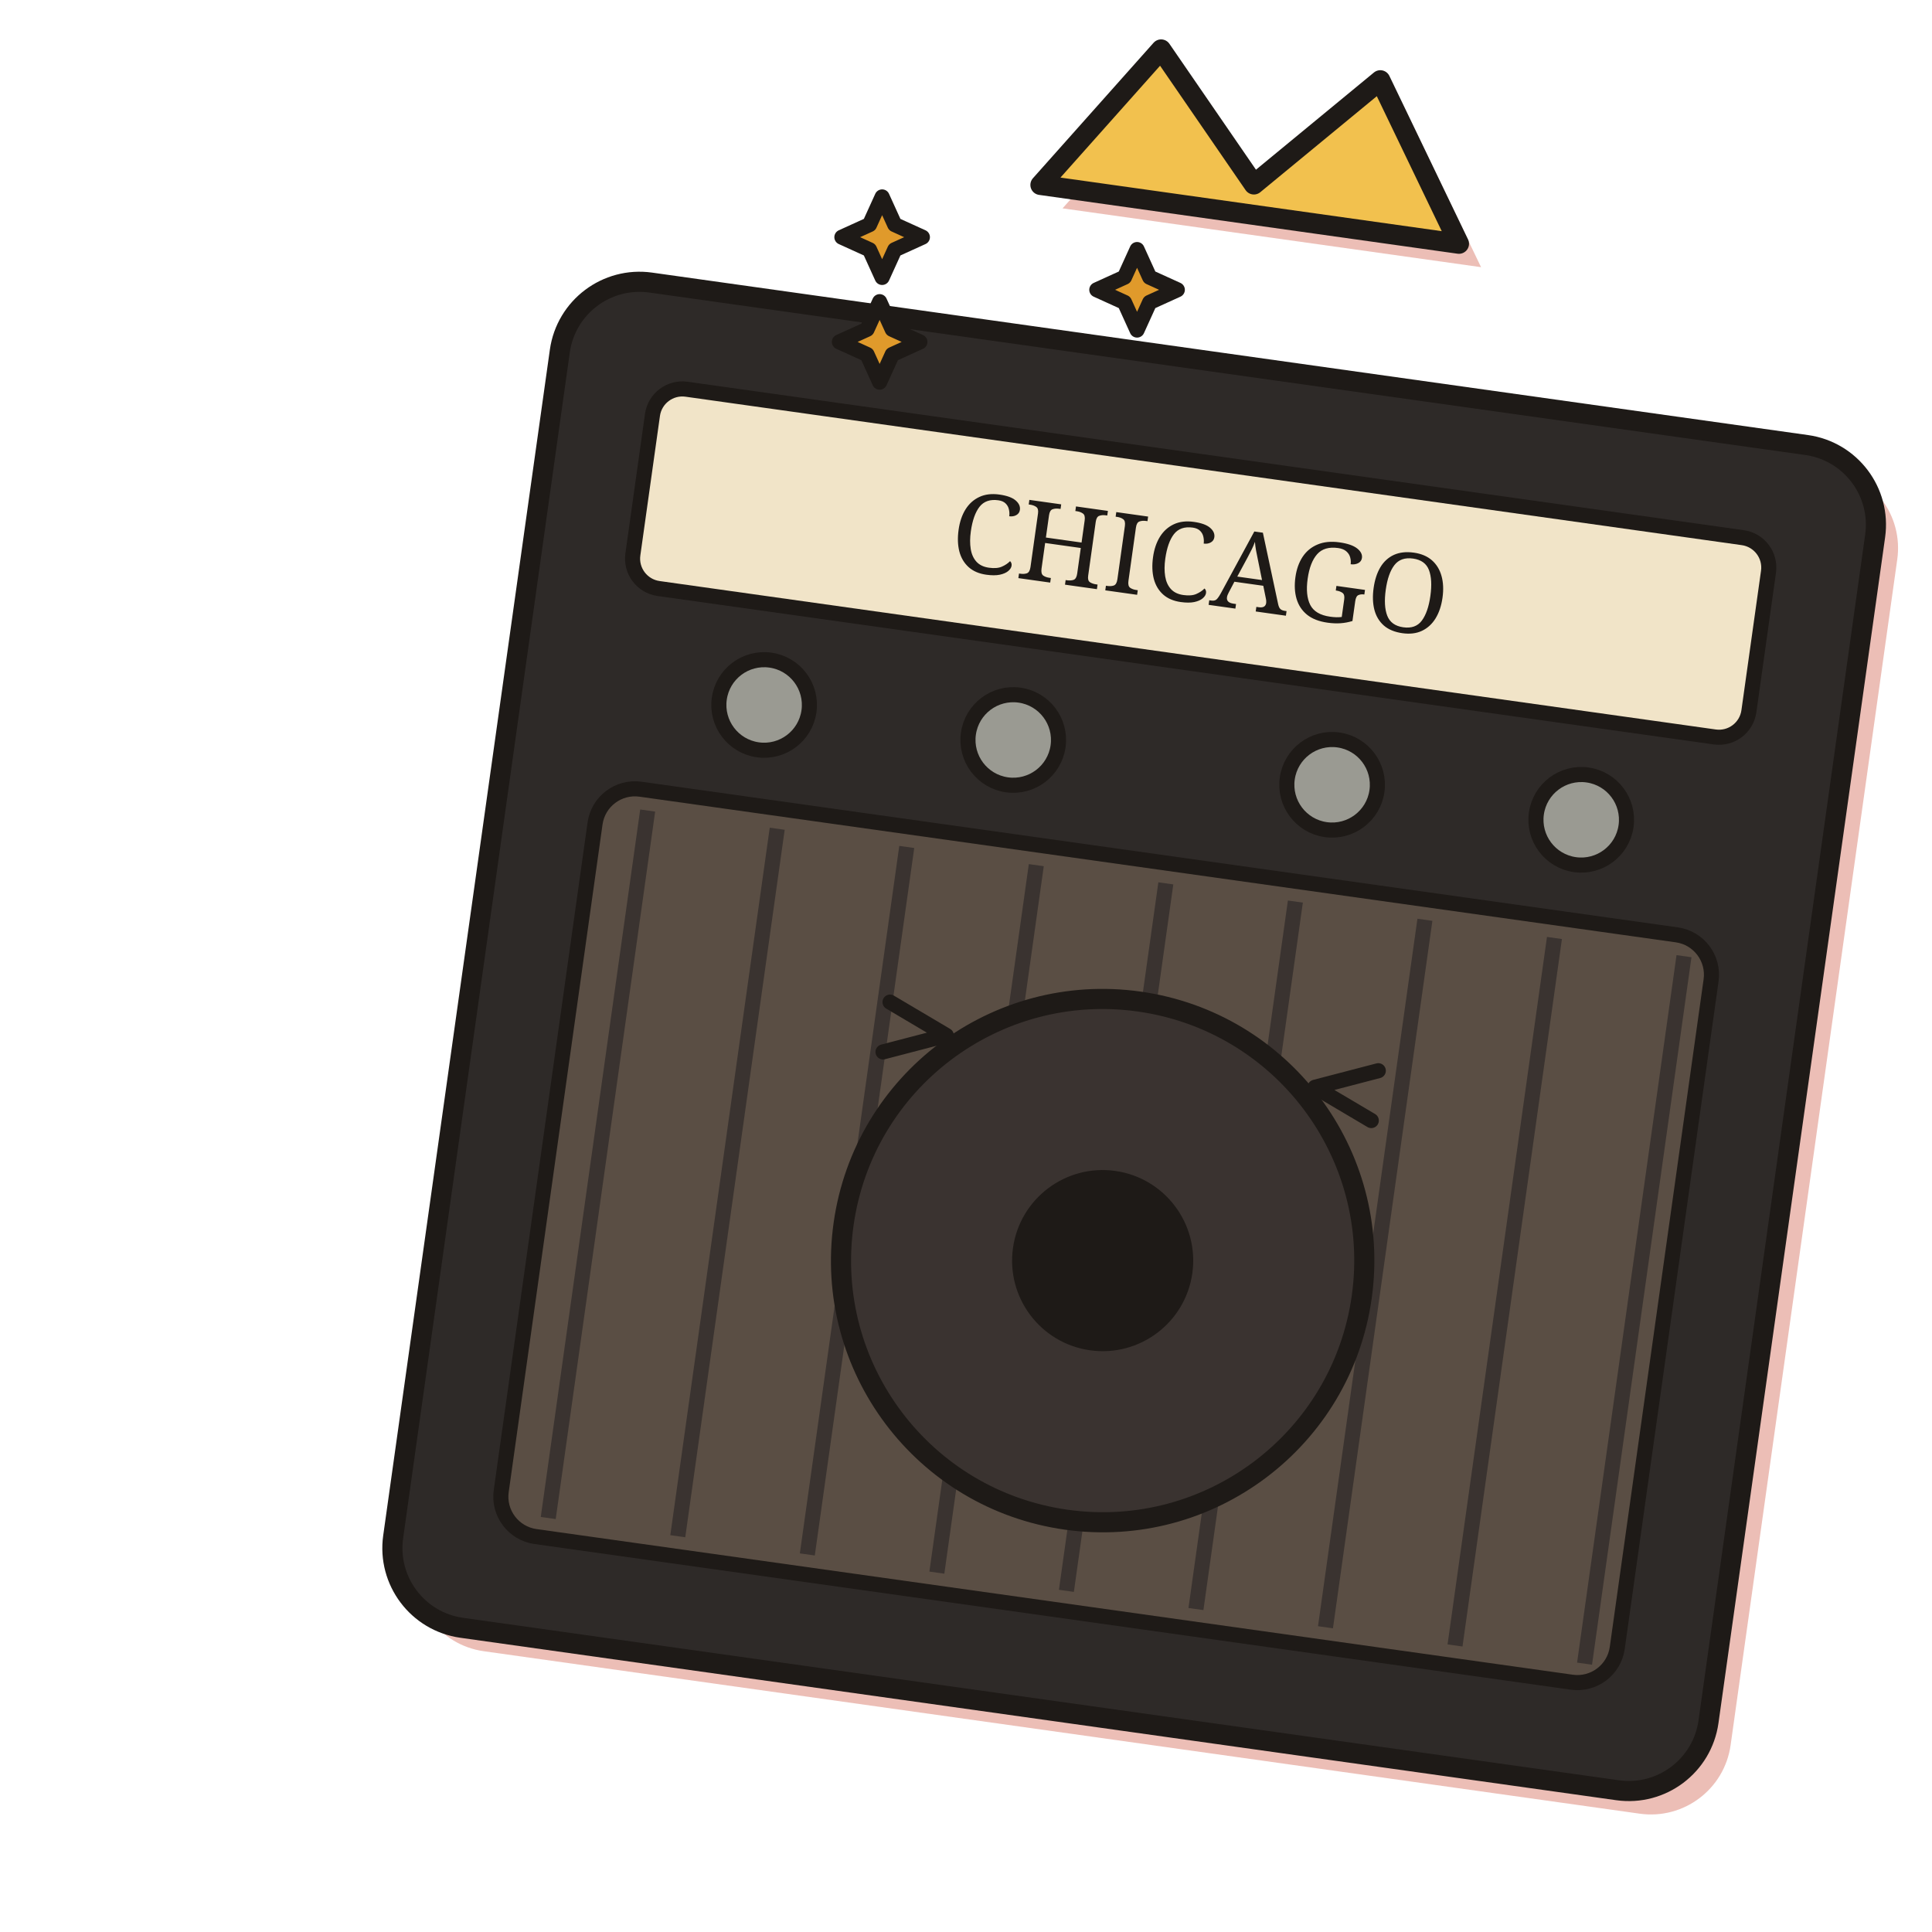
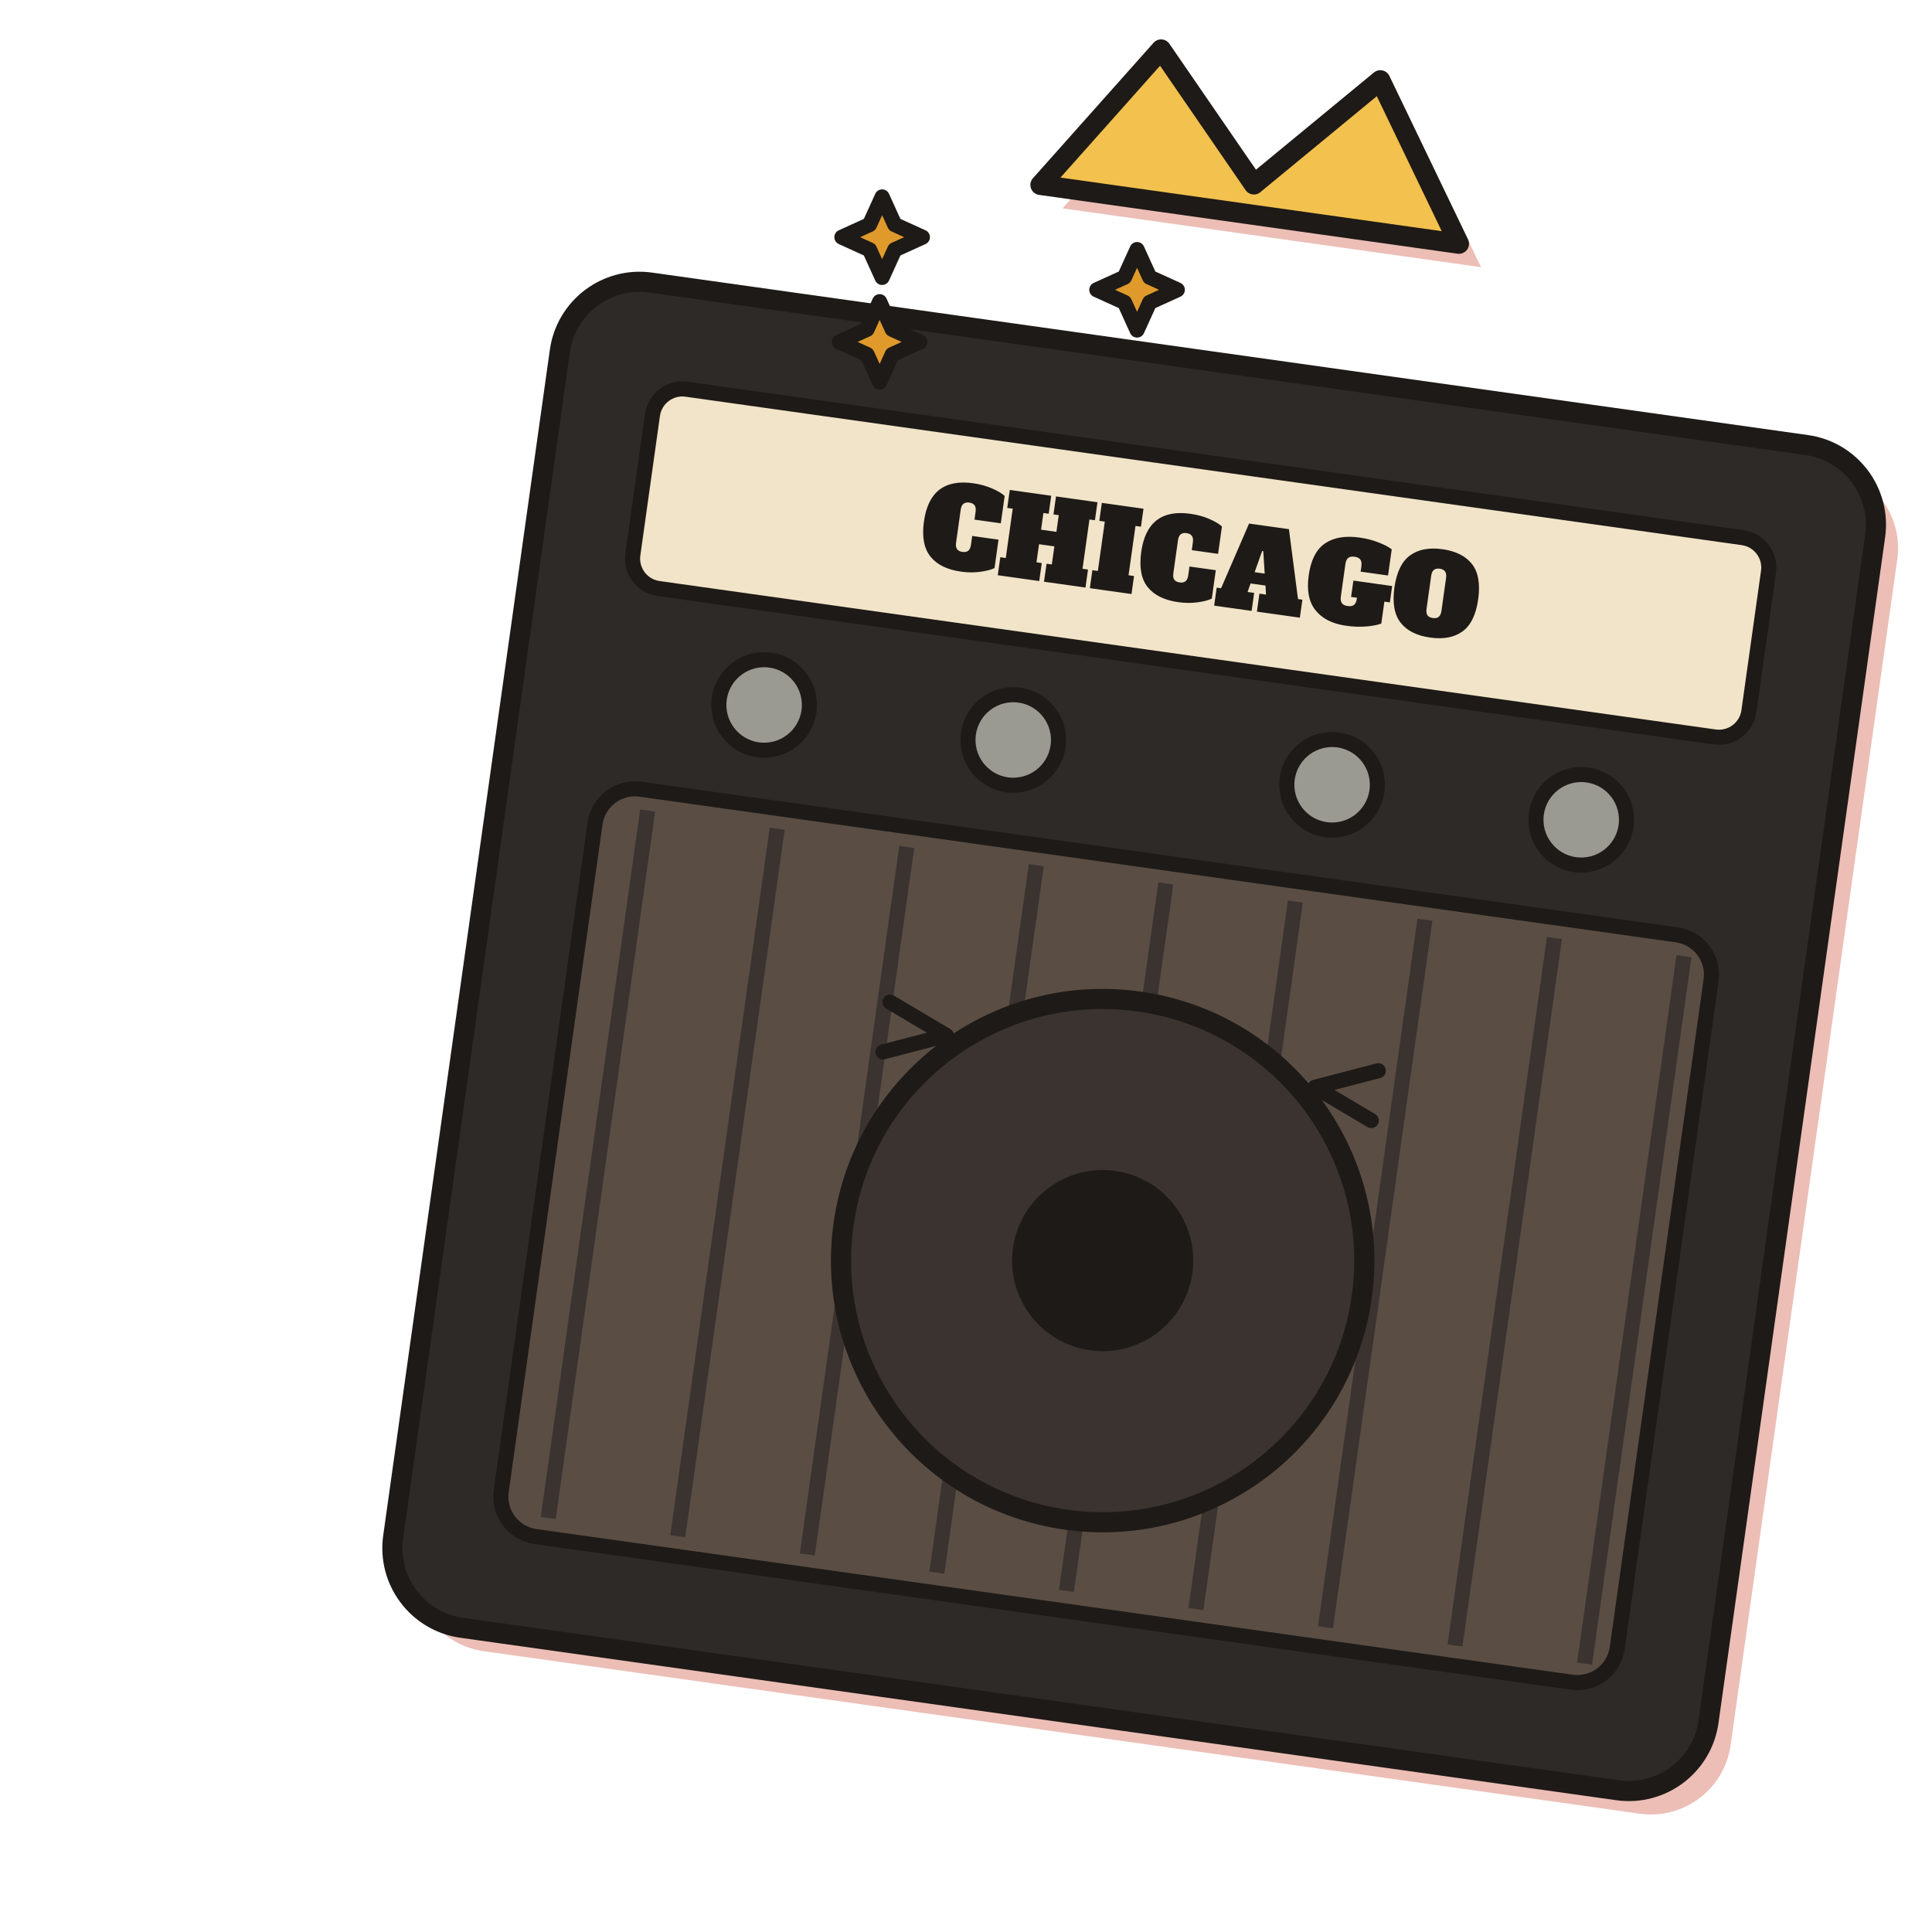
<svg xmlns="http://www.w3.org/2000/svg" width="384" height="384" viewBox="0 0 384 384">
  <g transform="translate(19.2 0) rotate(8 192 307.2)">
    <g transform="translate(5 4)" opacity=".35">
      <rect x="60" y="70" width="264" height="270" rx="16" fill="#C8442F" stroke="none" stroke-width="4" stroke-linejoin="round" stroke-linecap="round" />
      <rect x="80" y="90" width="224" height="40" rx="6" fill="#C8442F" stroke="none" stroke-width="3" stroke-linejoin="round" stroke-linecap="round" />
-       <text x="192" y="118" text-anchor="middle" font-family="'Alfa Slab One', Georgia" font-size="22" fill="#C8442F">CHICAGO</text>
+       <path d="M145.05 118.31Q140.89 118.31 138.64 116.20Q136.38 114.08 136.38 109.44L136.38 109.44Q136.38 100.58 145.01 100.58L145.01 100.58Q147.10 100.58 148.89 101.08Q150.68 101.59 151.56 102.20L151.56 102.20L151.56 107.70L146.28 107.70L146.28 106.12Q146.28 105.28 145.91 104.89Q145.54 104.49 144.79 104.49L144.79 104.49Q144.04 104.49 143.67 104.89Q143.29 105.28 143.29 106.12L143.29 106.12L143.29 112.76Q143.29 113.60 143.67 114.00Q144.04 114.39 144.79 114.39L144.79 114.39Q145.54 114.39 145.91 114.00Q146.28 113.60 146.28 112.76L146.28 112.76L146.28 110.98L151.56 110.98L151.56 116.68Q150.66 117.30 148.89 117.80Q147.12 118.31 145.05 118.31L145.05 118.31ZM170.00 100.88L170.00 104.49L168.90 104.49L168.90 114.39L170.00 114.39L170.00 118L161.68 118L161.68 114.39L162.74 114.39L162.74 110.76L159.66 110.76L159.66 114.39L160.72 114.39L160.72 118L152.40 118L152.40 114.39L153.50 114.39L153.50 104.49L152.40 104.49L152.40 100.88L160.72 100.88L160.72 104.49L159.66 104.49L159.66 107.84L162.74 107.84L162.74 104.49L161.68 104.49L161.68 100.88L170.00 100.88ZM179.24 118L170.88 118L170.88 114.39L171.98 114.39L171.98 104.49L170.88 104.49L170.88 100.88L179.24 100.88L179.24 104.49L178.14 104.49L178.14 114.39L179.24 114.39L179.24 118ZM188.66 118.31Q184.50 118.31 182.24 116.20Q179.99 114.08 179.99 109.44L179.99 109.44Q179.99 100.58 188.61 100.58L188.61 100.58Q190.70 100.58 192.50 101.08Q194.29 101.59 195.17 102.20L195.17 102.20L195.17 107.70L189.89 107.70L189.89 106.12Q189.89 105.28 189.51 104.89Q189.14 104.49 188.39 104.49L188.39 104.49Q187.64 104.49 187.27 104.89Q186.90 105.28 186.90 106.12L186.90 106.12L186.90 112.76Q186.90 113.60 187.27 114.00Q187.64 114.39 188.39 114.39L188.39 114.39Q189.14 114.39 189.51 114.00Q189.89 113.60 189.89 112.76L189.89 112.76L189.89 110.98L195.17 110.98L195.17 116.68Q194.27 117.30 192.50 117.80Q190.72 118.31 188.66 118.31L188.66 118.31ZM208.43 100.88L212.15 114.39L213.03 114.39L213.03 118L204.41 118L204.41 114.39L205.73 114.39L205.38 112.63L202.38 112.63L202.03 114.39L203.35 114.39L203.35 118L195.83 118L195.83 114.39L196.71 114.39L200.43 100.88L208.43 100.88ZM203.77 105.92L202.87 110.30L204.89 110.30L203.99 105.92L203.77 105.92ZM230.32 109.22L230.32 112.50L229.22 112.50L229.22 116.90Q228.26 117.45 226.40 117.88Q224.54 118.31 222.38 118.31L222.38 118.31Q218.27 118.31 215.94 116.14Q213.60 113.97 213.60 109.44L213.60 109.44Q213.60 104.80 215.92 102.69Q218.25 100.58 222.56 100.58L222.56 100.58Q224.65 100.58 226.47 101.02Q228.30 101.46 229.22 102.01L229.22 102.01L229.22 107.26L223.72 107.26L223.72 106.23Q223.72 105.31 223.34 104.90Q222.95 104.49 222.12 104.49L222.12 104.49Q221.28 104.49 220.90 104.90Q220.51 105.31 220.51 106.23L220.51 106.23L220.51 112.65Q220.51 113.58 220.90 113.98Q221.28 114.39 222.12 114.39L222.12 114.39Q222.95 114.39 223.34 113.98Q223.72 113.58 223.72 112.65L223.72 112.65L223.72 112.50L222.54 112.50L222.54 109.22L230.32 109.22ZM239.21 118.31Q235.19 118.31 233.00 116.20Q230.81 114.08 230.81 109.44L230.81 109.44Q230.81 104.80 233.00 102.69Q235.19 100.58 239.21 100.58L239.21 100.58Q243.24 100.58 245.43 102.69Q247.62 104.80 247.62 109.44L247.62 109.44Q247.62 114.08 245.43 116.20Q243.24 118.31 239.21 118.31L239.21 118.31ZM239.21 114.39Q239.96 114.39 240.33 114.00Q240.71 113.60 240.71 112.76L240.71 112.76L240.71 106.12Q240.71 105.28 240.33 104.89Q239.96 104.49 239.21 104.49L239.21 104.49Q238.46 104.49 238.09 104.89Q237.72 105.28 237.72 106.12L237.72 106.12L237.72 112.76Q237.72 113.62 238.09 114.01Q238.46 114.39 239.21 114.39L239.21 114.39Z" fill="#C8442F" />
      <circle cx="110" cy="150" r="9" fill="#C8442F" stroke="none" stroke-width="3" stroke-linejoin="round" stroke-linecap="round" />
      <circle cx="160" cy="150" r="9" fill="#C8442F" stroke="none" stroke-width="3" stroke-linejoin="round" stroke-linecap="round" />
      <circle cx="224" cy="150" r="9" fill="#C8442F" stroke="none" stroke-width="3" stroke-linejoin="round" stroke-linecap="round" />
      <circle cx="274" cy="150" r="9" fill="#C8442F" stroke="none" stroke-width="3" stroke-linejoin="round" stroke-linecap="round" />
      <rect x="80" y="170" width="224" height="150" rx="8" fill="#C8442F" stroke="none" stroke-width="3" stroke-linejoin="round" stroke-linecap="round" />
      <path d="M90 174v142" stroke="none" stroke-width="3" />
      <path d="M116 174v142" stroke="none" stroke-width="3" />
      <path d="M142 174v142" stroke="none" stroke-width="3" />
      <path d="M168 174v142" stroke="none" stroke-width="3" />
      <path d="M194 174v142" stroke="none" stroke-width="3" />
      <path d="M220 174v142" stroke="none" stroke-width="3" />
      <path d="M246 174v142" stroke="none" stroke-width="3" />
      <path d="M272 174v142" stroke="none" stroke-width="3" />
      <path d="M298 174v142" stroke="none" stroke-width="3" />
      <circle cx="192" cy="250" r="52" fill="#C8442F" stroke="none" stroke-width="4" stroke-linejoin="round" stroke-linecap="round" />
      <circle cx="192" cy="250" r="18" fill="#C8442F" />
      <path d="M143 205l12 5-12 5M241 205l-12 5 12 5" fill="#C8442F" stroke="none" stroke-width="3" stroke-linejoin="round" stroke-linecap="round" />
      <path d="M150 40l20 -30 22 24 22 -24 20 30z" fill="#C8442F" stroke="none" stroke-width="4" stroke-linejoin="round" stroke-linecap="round" />
    </g>
    <rect x="60" y="70" width="264" height="270" rx="16" fill="#2E2A28" stroke="#1E1A17" stroke-width="4" stroke-linejoin="round" stroke-linecap="round" />
    <rect x="80" y="90" width="224" height="40" rx="6" fill="#F1E4C8" stroke="#1E1A17" stroke-width="3" stroke-linejoin="round" stroke-linecap="round" />
-     <text x="192" y="118" text-anchor="middle" font-family="'Alfa Slab One', Georgia" font-size="22" fill="#1E1A17">CHICAGO</text>
+     <path d="M145.05 118.31Q140.89 118.31 138.64 116.20Q136.38 114.08 136.38 109.44L136.38 109.44Q136.38 100.58 145.01 100.58L145.01 100.58Q147.10 100.58 148.89 101.08Q150.68 101.59 151.56 102.20L151.56 102.20L151.56 107.70L146.28 107.70L146.28 106.12Q146.28 105.28 145.91 104.89Q145.54 104.49 144.79 104.49L144.79 104.49Q144.04 104.49 143.67 104.89Q143.29 105.28 143.29 106.12L143.29 106.12L143.29 112.76Q143.29 113.60 143.67 114.00Q144.04 114.39 144.79 114.39L144.79 114.39Q145.54 114.39 145.91 114.00Q146.28 113.60 146.28 112.76L146.28 112.76L146.28 110.98L151.56 110.98L151.56 116.68Q150.66 117.30 148.89 117.80Q147.12 118.31 145.05 118.31L145.05 118.31ZM170.00 100.88L170.00 104.49L168.90 104.49L168.90 114.39L170.00 114.39L170.00 118L161.68 118L161.68 114.39L162.74 114.39L162.74 110.76L159.66 110.76L159.66 114.39L160.72 114.39L160.72 118L152.40 118L152.40 114.39L153.50 114.39L153.50 104.49L152.40 104.49L152.40 100.88L160.72 100.88L160.72 104.49L159.66 104.49L159.66 107.84L162.74 107.84L162.74 104.49L161.68 104.49L161.68 100.88L170.00 100.88ZM179.24 118L170.88 118L170.88 114.39L171.98 114.39L171.98 104.49L170.88 104.49L170.88 100.88L179.24 100.88L179.24 104.49L178.14 104.49L178.14 114.39L179.24 114.39L179.24 118ZM188.66 118.31Q184.50 118.31 182.24 116.20Q179.99 114.08 179.99 109.44L179.99 109.44Q179.99 100.58 188.61 100.58L188.61 100.58Q190.70 100.58 192.50 101.08Q194.29 101.59 195.17 102.20L195.17 102.20L195.17 107.70L189.89 107.70L189.89 106.12Q189.89 105.28 189.51 104.89Q189.14 104.49 188.39 104.49L188.39 104.49Q187.64 104.49 187.27 104.89Q186.90 105.28 186.90 106.12L186.90 106.12L186.90 112.76Q186.90 113.60 187.27 114.00Q187.64 114.39 188.39 114.39L188.39 114.39Q189.14 114.39 189.51 114.00Q189.89 113.60 189.89 112.76L189.89 112.76L189.89 110.98L195.17 110.98L195.17 116.68Q194.27 117.30 192.50 117.80Q190.72 118.31 188.66 118.31L188.66 118.31ZM208.43 100.88L212.15 114.39L213.03 114.39L213.03 118L204.41 118L204.41 114.39L205.73 114.39L205.38 112.63L202.38 112.63L202.03 114.39L203.35 114.39L203.35 118L195.83 118L195.83 114.39L196.71 114.39L200.43 100.88L208.43 100.88ZM203.77 105.92L202.87 110.30L204.89 110.30L203.99 105.92L203.77 105.92ZM230.32 109.22L230.32 112.50L229.22 112.50L229.22 116.90Q228.26 117.45 226.40 117.88Q224.54 118.31 222.38 118.31L222.38 118.31Q218.27 118.31 215.94 116.14Q213.60 113.97 213.60 109.44L213.60 109.44Q213.60 104.80 215.92 102.69Q218.25 100.58 222.56 100.58L222.56 100.58Q224.65 100.58 226.47 101.02Q228.30 101.46 229.22 102.01L229.22 102.01L229.22 107.26L223.72 107.26L223.72 106.23Q223.72 105.31 223.34 104.90Q222.95 104.49 222.12 104.49L222.12 104.49Q221.28 104.49 220.90 104.90Q220.51 105.31 220.51 106.23L220.51 106.23L220.51 112.65Q220.51 113.58 220.90 113.98Q221.28 114.39 222.12 114.39L222.12 114.39Q222.95 114.39 223.34 113.98Q223.72 113.58 223.72 112.65L223.72 112.65L223.72 112.50L222.54 112.50L222.54 109.22L230.32 109.22ZM239.21 118.31Q235.19 118.31 233.00 116.20Q230.81 114.08 230.81 109.44L230.81 109.44Q230.81 104.80 233.00 102.69Q235.19 100.58 239.21 100.58L239.21 100.58Q243.24 100.58 245.43 102.69Q247.62 104.80 247.62 109.44L247.62 109.44Q247.62 114.08 245.43 116.20Q243.24 118.31 239.21 118.31L239.21 118.31ZM239.21 114.39Q239.96 114.39 240.33 114.00Q240.71 113.60 240.71 112.76L240.71 112.76L240.71 106.12Q240.71 105.28 240.33 104.89Q239.96 104.49 239.21 104.49L239.21 104.49Q238.46 104.49 238.09 104.89Q237.72 105.28 237.72 106.12L237.72 106.12L237.72 112.76Q237.72 113.62 238.09 114.01Q238.46 114.39 239.21 114.39L239.21 114.39Z" fill="#1E1A17" />
    <circle cx="110" cy="150" r="9" fill="#9A9A92" stroke="#1E1A17" stroke-width="3" stroke-linejoin="round" stroke-linecap="round" />
    <circle cx="160" cy="150" r="9" fill="#9A9A92" stroke="#1E1A17" stroke-width="3" stroke-linejoin="round" stroke-linecap="round" />
    <circle cx="224" cy="150" r="9" fill="#9A9A92" stroke="#1E1A17" stroke-width="3" stroke-linejoin="round" stroke-linecap="round" />
    <circle cx="274" cy="150" r="9" fill="#9A9A92" stroke="#1E1A17" stroke-width="3" stroke-linejoin="round" stroke-linecap="round" />
    <rect x="80" y="170" width="224" height="150" rx="8" fill="#5A4E44" stroke="#1E1A17" stroke-width="3" stroke-linejoin="round" stroke-linecap="round" />
    <path d="M90 174v142" stroke="#3A3330" stroke-width="3" />
    <path d="M116 174v142" stroke="#3A3330" stroke-width="3" />
    <path d="M142 174v142" stroke="#3A3330" stroke-width="3" />
    <path d="M168 174v142" stroke="#3A3330" stroke-width="3" />
    <path d="M194 174v142" stroke="#3A3330" stroke-width="3" />
    <path d="M220 174v142" stroke="#3A3330" stroke-width="3" />
    <path d="M246 174v142" stroke="#3A3330" stroke-width="3" />
    <path d="M272 174v142" stroke="#3A3330" stroke-width="3" />
    <path d="M298 174v142" stroke="#3A3330" stroke-width="3" />
    <circle cx="192" cy="250" r="52" fill="#3A3330" stroke="#1E1A17" stroke-width="4" stroke-linejoin="round" stroke-linecap="round" />
    <circle cx="192" cy="250" r="18" fill="#1E1A17" />
    <path d="M143 205l12 5-12 5M241 205l-12 5 12 5" fill="none" stroke="#1E1A17" stroke-width="3" stroke-linejoin="round" stroke-linecap="round" />
    <path d="M150 40l20 -30 22 24 22 -24 20 30z" fill="#F2C14E" stroke="#1E1A17" stroke-width="4" stroke-linejoin="round" stroke-linecap="round" />
  </g>
  <path d="M226 49.6l2.5 5.5 5.5 2.5-5.5 2.5-2.5 5.5-2.5-5.5-5.5-2.5 5.5-2.5z" fill="#E09A2B" stroke="#1E1A17" stroke-width="3" stroke-linejoin="round" stroke-linecap="round" />
  <path d="M174.835 59.959l2.5 5.5 5.5 2.5-5.5 2.5-2.5 5.5-2.5-5.5-5.5-2.5 5.5-2.5z" fill="#E09A2B" stroke="#1E1A17" stroke-width="3" stroke-linejoin="round" stroke-linecap="round" />
  <path d="M175.331 39.141l2.5 5.5 5.5 2.5-5.5 2.5-2.5 5.5-2.5-5.5-5.5-2.5 5.5-2.5z" fill="#E09A2B" stroke="#1E1A17" stroke-width="3" stroke-linejoin="round" stroke-linecap="round" />
</svg>
